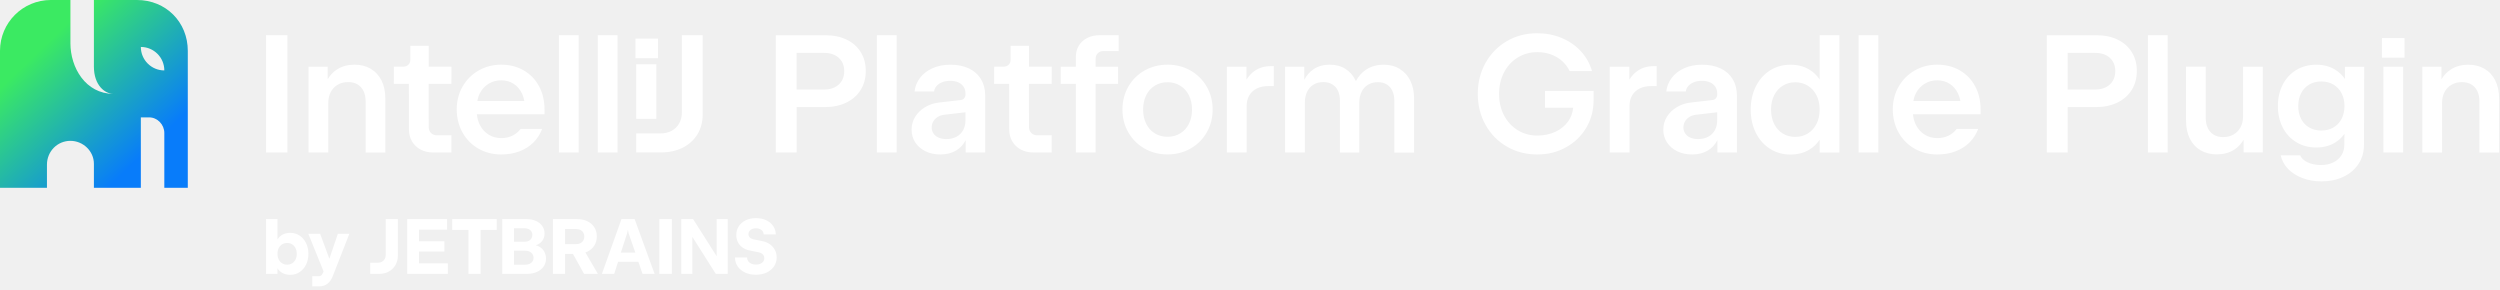
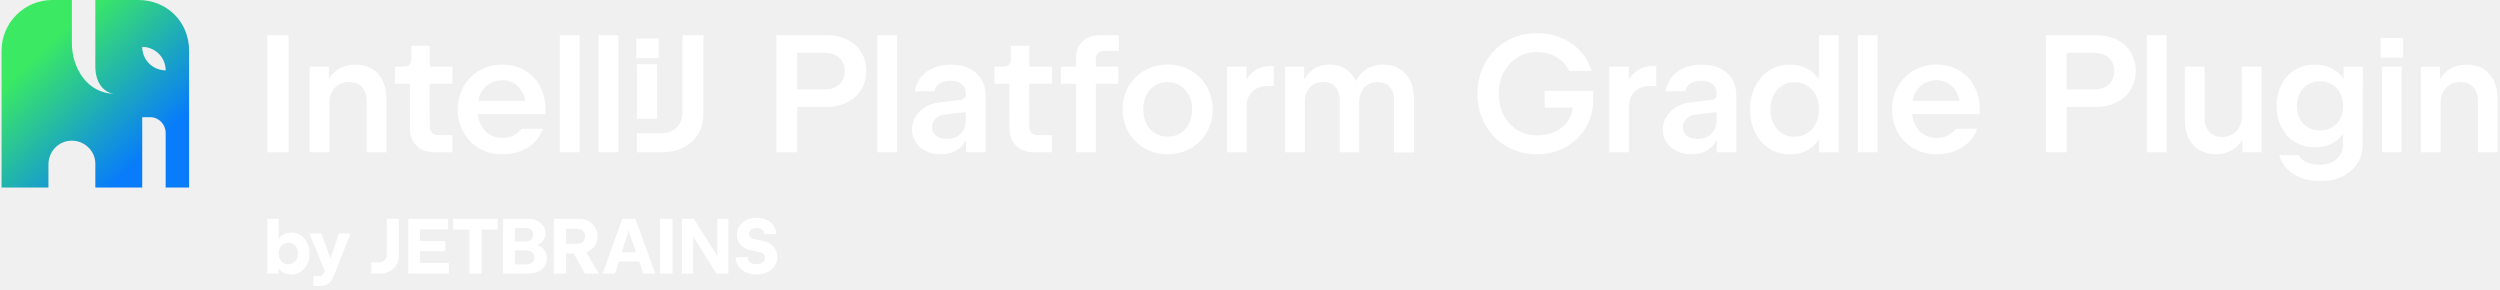
- <svg xmlns="http://www.w3.org/2000/svg" fill="none" height="74" viewBox="0 0 639 74" width="639">
+ <svg xmlns="http://www.w3.org/2000/svg" fill="none" height="96" viewBox="0 0 639 74" width="830">
  <linearGradient id="a" gradientUnits="userSpaceOnUse" x1="11.5" x2="37.5" y1="11.5" y2="38.5">
    <stop offset="0" stop-color="#3bea62" />
    <stop offset="1" stop-color="#087cfa" />
  </linearGradient>
  <path clip-rule="evenodd" d="m73.46 38.97h-5.46v-.01-29.96h5.46zm17.15-22.44c1.57 0 2.95.35 4.13 1.03l.01.03c1.18.68 2.1 1.67 2.76 2.97.65 1.29.98 2.84.98 4.64v13.78h-5.03v-13.01c0-1.06-.18-1.96-.54-2.7s-.87-1.31-1.54-1.7-1.47-.59-2.4-.59c-1 0-1.88.22-2.65.67s-1.37 1.07-1.79 1.88-.63 1.72-.63 2.75v12.69h-5.05v-21.92h4.9v3.21c.63-1.06 1.44-1.92 2.45-2.55 1.25-.79 2.72-1.18 4.4-1.18zm14.27-4.83h4.7v5.34h5.82l-.02 4.39h-5.82l.02 11.07c0 .6.2 1.1.59 1.49s.89.59 1.49.59h3.72v4.39h-4.73c-1.17 0-2.23-.25-3.16-.75s-1.66-1.2-2.18-2.08c-.52-.89-.78-1.89-.78-3l-.02-11.71h-3.85l.02-4.39h2.4c.55 0 .98-.17 1.31-.5s.49-.76.49-1.29zm23.23 4.83c2.16 0 4.08.49 5.76 1.46l-.02-.01c1.69.98 3 2.33 3.93 4.06s1.4 3.71 1.4 5.94v1.22h-17.29c.1 1.01.35 1.94.78 2.77.54 1.05 1.28 1.86 2.23 2.45s2.02.88 3.22.88c1.06 0 2.01-.21 2.85-.62s1.54-.99 2.1-1.73h5.5c-.52 1.36-1.27 2.52-2.25 3.49s-2.17 1.72-3.57 2.25c-1.39.53-2.94.79-4.64.79-2.15 0-4.09-.5-5.81-1.48-1.72-.99-3.08-2.35-4.07-4.11s-1.49-3.78-1.49-5.93.5-4.1 1.5-5.84 2.37-3.11 4.1-4.1c1.74-.99 3.61-1.49 5.77-1.49zm-6.108 9.28h12.018c-.12-.67-.31-1.3-.59-1.89-.5-1.06-1.21-1.89-2.13-2.49s-1.98-.9-3.18-.9-2.27.29-3.22.87-1.69 1.38-2.23 2.4c-.328.617-.538 1.294-.668 2.01zm25.908 13.16h-5.05v-.01-29.96h5.05zm9.93 0h-5.05v-.01-29.96h5.05zm15.76-7.43c.46-.81.69-1.74.69-2.8l-.01-.01v-19.73h5.33v20.21c0 1.94-.45 3.64-1.34 5.11-.9 1.46-2.15 2.61-3.75 3.42-1.61.81-3.47 1.22-5.58 1.22h-6.33v-4.86h6.23c1.07 0 2.02-.23 2.84-.67s1.46-1.08 1.92-1.89zm-11.17-21.68h5.76v5.01h-5.76zm5.33 6.57v13.95h-5.14v-13.95zm43.24-7.42c2.05 0 3.85.37 5.41 1.13s2.76 1.83 3.61 3.21 1.27 2.96 1.27 4.79-.43 3.44-1.29 4.83-2.08 2.47-3.66 3.24-3.41 1.16-5.51 1.16h-7.21v11.6h-5.33v-29.96zm2.38 13.29c.77-.39 1.36-.93 1.78-1.64.42-.7.63-1.55.63-2.49s-.21-1.76-.63-2.46c-.43-.7-1.02-1.24-1.78-1.62-.77-.38-1.67-.57-2.71-.57h-7.06v9.36h7.06c1.04 0 1.95-.19 2.71-.58zm15.8 16.67h-5.05v-.01-29.96h5.05zm13.76-22.43c1.79 0 3.34.31 4.67.94h.02c1.32.63 2.36 1.54 3.09 2.74s1.1 2.61 1.1 4.22v14.53h-4.99v-3.13c-.59 1.11-1.38 1.98-2.39 2.6-1.14.69-2.5 1.04-4.08 1.04-1.41 0-2.68-.27-3.79-.81s-1.99-1.3-2.62-2.26-.95-2.06-.95-3.26.31-2.3.92-3.3c.62-1 1.47-1.82 2.55-2.47s2.31-1.05 3.68-1.19l5.41-.62c.38-.04.69-.2.92-.49.15-.18.24-.43.3-.72v-.43c0-.67-.16-1.25-.47-1.74-.32-.49-.77-.87-1.35-1.13-.59-.27-1.29-.4-2.08-.4s-1.48.12-2.08.36-1.07.56-1.42.97-.56.87-.63 1.38h-4.99c.15-1.3.63-2.47 1.42-3.5s1.86-1.85 3.19-2.44 2.78-.89 4.57-.89zm3.23 16.75c.4-.73.6-1.56.6-2.52v-2.07l-5.42.63c-.63.08-1.19.26-1.67.56s-.86.68-1.13 1.14-.41.97-.41 1.55.16 1.1.47 1.56c.32.46.76.81 1.33 1.05s1.23.36 1.97.36c.96 0 1.81-.2 2.55-.59s1.31-.95 1.71-1.67zm12.14-21.59h4.7v5.34h5.82l-.02 4.39h-5.82l.02 11.07c0 .6.2 1.1.59 1.49s.89.59 1.49.59h3.72v4.39h-4.73c-1.17 0-2.23-.25-3.16-.75s-1.66-1.2-2.18-2.08c-.52-.89-.78-1.89-.78-3l-.02-11.71h-3.85l.02-4.39h2.4c.55 0 .98-.17 1.31-.5s.49-.76.49-1.29zm17.45-.05c.51-.84 1.23-1.49 2.15-1.95.92-.47 1.98-.7 3.18-.7h4.84v4.05h-3.9c-.58 0-1.06.19-1.43.55s-.56.84-.56 1.42v2.03h5.74v4.39h-5.74v17.53h-5.05v-17.53h-3.87v-4.39h3.87v-2.5c0-1.1.26-2.07.77-2.9zm22.68 4.88c2.15 0 4.11.5 5.86 1.5s3.13 2.37 4.14 4.12c1.01 1.74 1.51 3.7 1.51 5.85s-.5 4.1-1.51 5.85c-1 1.75-2.39 3.12-4.14 4.12-1.76 1-3.74 1.5-5.89 1.5s-4.11-.5-5.86-1.5-3.13-2.37-4.14-4.12c-1.01-1.74-1.51-3.7-1.51-5.85s.5-4.1 1.5-5.85 2.37-3.12 4.14-4.12 3.75-1.5 5.9-1.5zm3.25 17.55c.95-.58 1.69-1.4 2.21-2.46s.78-2.25.78-3.62-.27-2.58-.79-3.63-1.26-1.87-2.21-2.46-2.04-.89-3.26-.89-2.32.3-3.26.88-1.68 1.4-2.2 2.46-.78 2.28-.78 3.64.26 2.56.78 3.62c.52 1.05 1.25 1.88 2.2 2.46.94.59 2.04.88 3.26.88s2.31-.29 3.27-.88zm16.91-13.71c.57-.93 1.27-1.69 2.1-2.26l-.01.01c1.17-.81 2.53-1.21 4.09-1.21h.81v5.09h-1.41c-1.12 0-2.11.21-2.94.62-.84.42-1.48 1.01-1.93 1.78s-.67 1.68-.67 2.74v11.83h-5.05v-21.92h5.01zm35.07-3.83c1.56 0 2.92.35 4.1 1.06v.03c1.18.71 2.08 1.71 2.72 3.01.63 1.3.95 2.81.95 4.54v13.83h-5.05v-13.23c0-.99-.16-1.84-.5-2.55-.33-.72-.81-1.27-1.44-1.65-.63-.39-1.39-.58-2.27-.58-.94 0-1.77.21-2.49.64s-1.28 1.04-1.67 1.84-.59 1.73-.59 2.8v12.71h-4.94v-13.23c0-.99-.17-1.84-.5-2.55-.34-.72-.82-1.26-1.46-1.65s-1.4-.58-2.28-.58c-.95 0-1.79.21-2.5.64-.72.43-1.26 1.04-1.65 1.84s-.58 1.73-.58 2.8v12.71h-5.05v-21.92h4.9v3.36c.6-1.14 1.38-2.05 2.36-2.71 1.16-.78 2.57-1.17 4.12-1.17s2.9.35 4.03 1.06 2.01 1.71 2.62 3.01l.06.15c.67-1.27 1.56-2.28 2.7-3.01 1.26-.8 2.73-1.2 4.41-1.2zm48.43 11h-7.19v-.01-4.28h12.41v2.31c0 2.63-.62 5-1.88 7.11s-2.99 3.78-5.19 4.99-4.51 1.82-7.37 1.82-5.43-.68-7.74-2.02-4.12-3.2-5.44-5.56-1.98-5-1.98-7.91.66-5.55 1.98-7.91 3.14-4.21 5.44-5.56c2.31-1.35 4.89-2.02 7.74-2.02 2.27 0 4.36.4 6.29 1.21 1.93.8 3.56 1.93 4.9 3.39 1.34 1.45 2.29 3.14 2.85 5.07h-5.71c-.49-1-1.14-1.86-1.95-2.59-.82-.73-1.76-1.28-2.84-1.67s-2.24-.58-3.5-.58c-1.84 0-3.51.46-5 1.38s-2.66 2.19-3.5 3.81-1.26 3.44-1.26 5.47.42 3.85 1.26 5.47 2.01 2.89 3.5 3.81 3.16 1.38 5 1.38c1.71 0 3.25-.32 4.63-.96 1.38-.65 2.48-1.54 3.29-2.69.73-1.03 1.14-2.19 1.26-3.46zm14.36-7.17c.57-.93 1.27-1.69 2.1-2.26l-.01.01c1.17-.81 2.53-1.21 4.09-1.21h.81v5.09h-1.41c-1.12 0-2.11.21-2.94.62-.84.42-1.48 1.01-1.93 1.78s-.67 1.68-.67 2.74v11.83h-5.05v-21.92h5.01zm18.62-3.83c1.79 0 3.34.31 4.67.94h.02c1.32.63 2.36 1.54 3.09 2.74s1.1 2.61 1.1 4.22v14.53h-4.99v-3.13c-.59 1.11-1.38 1.98-2.39 2.6-1.14.69-2.5 1.04-4.08 1.04-1.41 0-2.68-.27-3.79-.81s-1.99-1.3-2.62-2.26-.95-2.06-.95-3.26.31-2.3.92-3.3c.62-1 1.47-1.82 2.55-2.47s2.31-1.05 3.68-1.19l5.41-.62c.38-.04.69-.2.92-.49.15-.18.24-.43.3-.72v-.43c0-.67-.16-1.25-.47-1.74-.32-.49-.77-.87-1.35-1.13-.59-.27-1.29-.4-2.08-.4s-1.48.12-2.08.36-1.07.56-1.42.97-.56.87-.63 1.38h-4.99c.15-1.3.63-2.47 1.42-3.5s1.86-1.85 3.19-2.44 2.78-.89 4.57-.89zm3.23 16.75c.4-.73.6-1.56.6-2.52v-2.07l-5.42.63c-.63.08-1.19.26-1.67.56s-.86.68-1.13 1.14-.41.97-.41 1.55.16 1.1.47 1.56c.32.46.76.81 1.33 1.05s1.23.36 1.97.36c.96 0 1.81-.2 2.55-.59s1.31-.95 1.71-1.67zm24.08-15.55c1.1.64 2 1.51 2.71 2.59v-.01-11.32h5.05v29.99h-5.05v-3.28c-.71 1.07-1.61 1.94-2.71 2.59-1.36.8-2.95 1.2-4.76 1.2-1.94 0-3.68-.49-5.22-1.47s-2.75-2.34-3.62-4.09-1.31-3.72-1.31-5.92.44-4.17 1.31-5.92 2.08-3.11 3.61-4.09 3.28-1.47 5.23-1.47c1.81 0 3.4.4 4.76 1.2zm-.28 16.36c.94-.59 1.67-1.41 2.2-2.46s.79-2.26.79-3.63-.26-2.58-.79-3.63c-.52-1.05-1.26-1.87-2.2-2.46s-2.05-.89-3.25-.89-2.27.3-3.21.89-1.67 1.41-2.19 2.46-.78 2.26-.78 3.63.26 2.58.78 3.64c.52 1.05 1.25 1.88 2.19 2.46.94.59 1.99.88 3.21.88s2.31-.3 3.25-.89zm18 4.87h-5.05v-.01-29.96h5.05zm15.06-22.44c2.16 0 4.08.49 5.76 1.46l-.02-.01c1.69.98 3 2.33 3.93 4.06s1.4 3.71 1.4 5.94v1.22h-17.29c.1 1.01.35 1.94.78 2.77.54 1.05 1.28 1.86 2.23 2.45s2.02.88 3.22.88c1.06 0 2.01-.21 2.85-.62s1.54-.99 2.1-1.73h5.5c-.52 1.36-1.27 2.52-2.25 3.49s-2.17 1.72-3.57 2.25c-1.39.53-2.94.79-4.64.79-2.15 0-4.09-.5-5.81-1.48-1.72-.99-3.08-2.35-4.07-4.11s-1.49-3.78-1.49-5.93.5-4.1 1.5-5.84 2.37-3.11 4.1-4.1c1.74-.99 3.61-1.49 5.77-1.49zm-6.118 9.28h12.018c-.12-.67-.31-1.3-.59-1.89-.5-1.06-1.21-1.89-2.13-2.49s-1.98-.9-3.18-.9-2.27.29-3.22.87-1.69 1.38-2.23 2.4c-.328.617-.538 1.294-.668 2.01zm46.828-16.8c2.05 0 3.85.37 5.41 1.13s2.76 1.83 3.61 3.21 1.27 2.96 1.27 4.79-.43 3.44-1.29 4.83-2.08 2.47-3.66 3.24-3.41 1.16-5.51 1.16h-7.21v11.6h-5.33v-29.96zm2.38 13.29c.77-.39 1.36-.93 1.78-1.64.42-.7.63-1.55.63-2.49s-.21-1.76-.63-2.46c-.43-.7-1.02-1.24-1.78-1.62-.77-.38-1.67-.57-2.71-.57h-7.06v9.36h7.06c1.04 0 1.95-.19 2.71-.58zm15.8 16.67h-5.05v-.01-29.96h5.05zm18.64-6.48c.42-.81.63-1.72.63-2.75h-.01v-12.69h5.05v21.9h-4.9v-3.23c-.63 1.06-1.44 1.93-2.45 2.56-1.25.79-2.72 1.18-4.4 1.18-1.57 0-2.95-.35-4.13-1.03s-2.11-1.68-2.76-2.97-.98-2.84-.98-4.64v-13.78h5.03v13.01c0 1.06.18 1.96.54 2.7s.87 1.31 1.53 1.7c.67.39 1.47.59 2.41.59.99 0 1.88-.22 2.65-.67s1.37-1.07 1.79-1.88zm26.67-12.295c-.678-1.003-1.535-1.808-2.56-2.425-1.37-.82-2.95-1.23-4.75-1.23-1.93 0-3.64.45-5.13 1.35s-2.65 2.15-3.47 3.76c-.82 1.6-1.23 3.43-1.23 5.47s.41 3.86 1.23 5.46 1.98 2.85 3.47 3.76 3.2 1.36 5.13 1.36c1.8 0 3.38-.41 4.75-1.23.97-.58 1.78-1.35 2.44-2.27l-.04 1.54v1.28c0 1.03-.25 1.93-.76 2.71s-1.21 1.38-2.11 1.81-1.92.64-3.06.64c-.88 0-1.7-.11-2.45-.32s-1.38-.51-1.88-.89-.84-.8-1-1.27h-5.01c.29 1.3.91 2.45 1.88 3.46s2.2 1.79 3.68 2.35 3.1.85 4.86.85c2.11 0 3.99-.39 5.63-1.18 1.64-.78 2.92-1.88 3.85-3.29s1.39-3.03 1.39-4.86l.06-19.95h-4.92zm-6.03 13.175c1.15 0 2.18-.26 3.08-.78s1.6-1.25 2.09-2.21c.49-.95.74-2.05.74-3.27s-.24-2.31-.74-3.27-1.19-1.7-2.09-2.23-1.91-.79-3.08-.79-2.2.26-3.1.79-1.6 1.27-2.08 2.23c-.49.95-.73 2.05-.73 3.27s.24 2.31.73 3.27c.49.95 1.18 1.69 2.08 2.21s1.95.78 3.1.78zm20.9 5.6h-5.05v-21.92h5.05zm.35-24.23h-5.76v-5.01h5.76zm20.43 2.83c1.18.68 2.1 1.67 2.76 2.97l.01.03c.65 1.29.98 2.84.98 4.64v13.78h-5.03v-13.01c0-1.06-.18-1.96-.54-2.7s-.87-1.31-1.54-1.7-1.47-.59-2.4-.59c-1 0-1.88.22-2.65.67s-1.37 1.07-1.79 1.88-.63 1.72-.63 2.75v12.69h-5.05v-21.92h4.9v3.21c.63-1.06 1.44-1.92 2.45-2.55 1.25-.79 2.72-1.18 4.4-1.18 1.57 0 2.95.35 4.13 1.03zm-560.797 41.946c.869 0 1.658.24 2.357.699.699.469 1.248 1.109 1.648 1.918.4.809.599 1.728.599 2.747 0 1.019-.2 1.938-.599 2.747-.4.819-.949 1.458-1.648 1.918-.699.469-1.488.699-2.367.699-.819 0-1.538-.18-2.148-.539-.479-.27-.839-.669-1.149-1.129v1.428h-2.917v-14.004h2.927v5.184c.31-.45.669-.849 1.149-1.129.609-.36 1.329-.539 2.148-.539zm.449 7.781c.37-.23.659-.559.869-.979.21-.419.31-.889.31-1.438 0-.549-.1-1.029-.31-1.448-.21-.419-.499-.749-.869-.979-.369-.23-.789-.35-1.278-.35-.489 0-.919.12-1.288.35s-.659.559-.869.979c-.21.419-.31.889-.31 1.438 0 .549.1 1.029.31 1.448.21.419.499.749.869.979.37.23.809.35 1.288.35.479 0 .909-.12 1.278-.35zm7.152-7.541 2.357 6.363h.01l2.167-6.363h2.937l-4.255 10.867c-.3.779-.739 1.398-1.308 1.868-.569.469-1.269.699-2.088.699h-1.828v-2.587h1.638c.23 0 .419-.05.569-.15.15-.1.28-.25.39-.459l.3-.609-3.905-9.629zm16.521 6.433c.17-.31.25-.659.25-1.049v-9.139h3.096v9.359c0 .879-.199 1.668-.609 2.377-.409.709-.969 1.258-1.678 1.658-.709.4-1.518.599-2.407.599h-2.367v-2.847h1.958c.4 0 .749-.08 1.049-.25.31-.17.539-.4.709-.709zm15.243-1.898h-6.493v.01 3.006h7.372v2.697h-10.388v-14.004h10.188v2.707h-7.172v2.967h6.493zm6.153-5.514h-4.146-.01v-2.777h11.377v2.777h-4.125v11.217h-3.096zm17.18 3.896c.29.08.559.18.809.31h.01c.569.31 1.019.729 1.338 1.278.32.549.48 1.169.48 1.858 0 .749-.2 1.418-.609 2.008-.41.589-.979 1.049-1.718 1.378-.74.33-1.579.499-2.517.499h-6.343v-14.004h6.223c.889 0 1.688.16 2.387.469.699.31 1.238.749 1.628 1.308.39.559.579 1.199.579 1.908 0 .619-.149 1.169-.439 1.648-.29.479-.699.859-1.209 1.119-.179.094-.385.153-.584.21zm-2.797-4.325h-2.747v.02 3.426h2.747c.38 0 .719-.08 1.009-.22.3-.14.519-.34.689-.609s.25-.589.25-.929-.09-.639-.25-.889c-.17-.26-.399-.45-.689-.589-.29-.14-.629-.21-1.009-.21zm1.239 9.09c.319-.15.569-.35.749-.619v.02c.18-.27.27-.569.27-.929 0-.36-.09-.679-.27-.959-.18-.28-.44-.499-.759-.649-.33-.15-.699-.23-1.109-.23h-2.867v3.586h2.867c.42 0 .799-.07 1.119-.22zm16.541-4.665c-.43.669-1.029 1.199-1.808 1.568h-.01c-.14.07-.3.13-.46.19l3.197 5.474h-3.536l-2.837-5.104h-2.018v5.104h-3.096v-14.004h6.133c1.009 0 1.898.18 2.667.549s1.358.889 1.778 1.558c.419.669.629 1.428.629 2.317 0 .889-.21 1.678-.639 2.347zm-3.556-.609c.319-.16.569-.39.739-.679v.01c.17-.29.26-.629.26-1.029s-.09-.739-.26-1.029c-.17-.29-.42-.509-.739-.669-.32-.15-.699-.23-1.129-.23h-2.787v3.866h2.787c.43 0 .809-.08 1.129-.24zm5.494 7.841 5.004-14.004h.01 3.356l5.104 14.004h-3.086l-1.059-3.087h-5.194l-.989 3.087zm6.452-10.378-1.608 4.944h3.706l-1.718-4.944-.19-.899zm11.427 10.378h-3.196v-14.004h3.196zm5.434-14.004 6.013 9.469h.01v-9.469h2.827v14.004h-3.047l-5.993-9.469v9.469h-2.827v-14.004zm19.627 6.433c.55.4.979.889 1.279 1.468v-.02c.31.589.459 1.229.459 1.918 0 .849-.229 1.608-.679 2.277-.449.669-1.079 1.199-1.878 1.578-.809.38-1.738.569-2.767.569-1.028 0-1.947-.19-2.746-.559-.8-.369-1.429-.899-1.888-1.558-.46-.659-.699-1.438-.709-2.307h3.096c0 .36.1.679.29.959.189.28.459.489.809.639.349.15.749.23 1.178.23.43 0 .799-.07 1.119-.2.32-.13.559-.32.739-.569.18-.25.27-.529.27-.839 0-.39-.12-.709-.36-.969-.239-.26-.569-.44-.979-.539l-2.517-.519c-.659-.14-1.238-.39-1.738-.749-.499-.36-.889-.819-1.158-1.358-.27-.549-.41-1.159-.41-1.828 0-.839.22-1.578.639-2.228.43-.649 1.019-1.159 1.778-1.528.76-.37 1.619-.549 2.597-.549.979 0 1.858.18 2.617.529.76.35 1.359.839 1.788 1.468.43.619.66 1.349.68 2.158h-3.097c0-.3-.09-.569-.25-.809-.169-.24-.399-.42-.689-.549-.289-.14-.639-.2-1.019-.2-.379 0-.719.07-1.008.19-.29.12-.52.3-.68.519-.159.23-.239.489-.239.789 0 .34.109.609.329.839.22.23.52.38.889.469l2.377.489c.71.13 1.329.4 1.878.789z" fill="#fff" fill-rule="evenodd" />
  <path d="m0 12.992v35.008h12v-5.92c0-3.36 2.64-6.08 6-6.08 3.24 0 6 2.624 6 5.864v6.136h12v-18h2.112c2.144 0 3.888 1.855 3.888 3.999v14.001h6v-35.001c0-7.384-5.616-13-13-13h-11v17c0 4.888 2.872 6.976 5 7-7.144-.04-11-6.712-11-12.952v-11.048h-5.008c-7.176 0-12.992 5.816-12.992 12.992zm36-.992c3.312 0 6 2.688 6 6-3.312 0-6-2.688-6-6z" fill="url(#a)" />
</svg>
